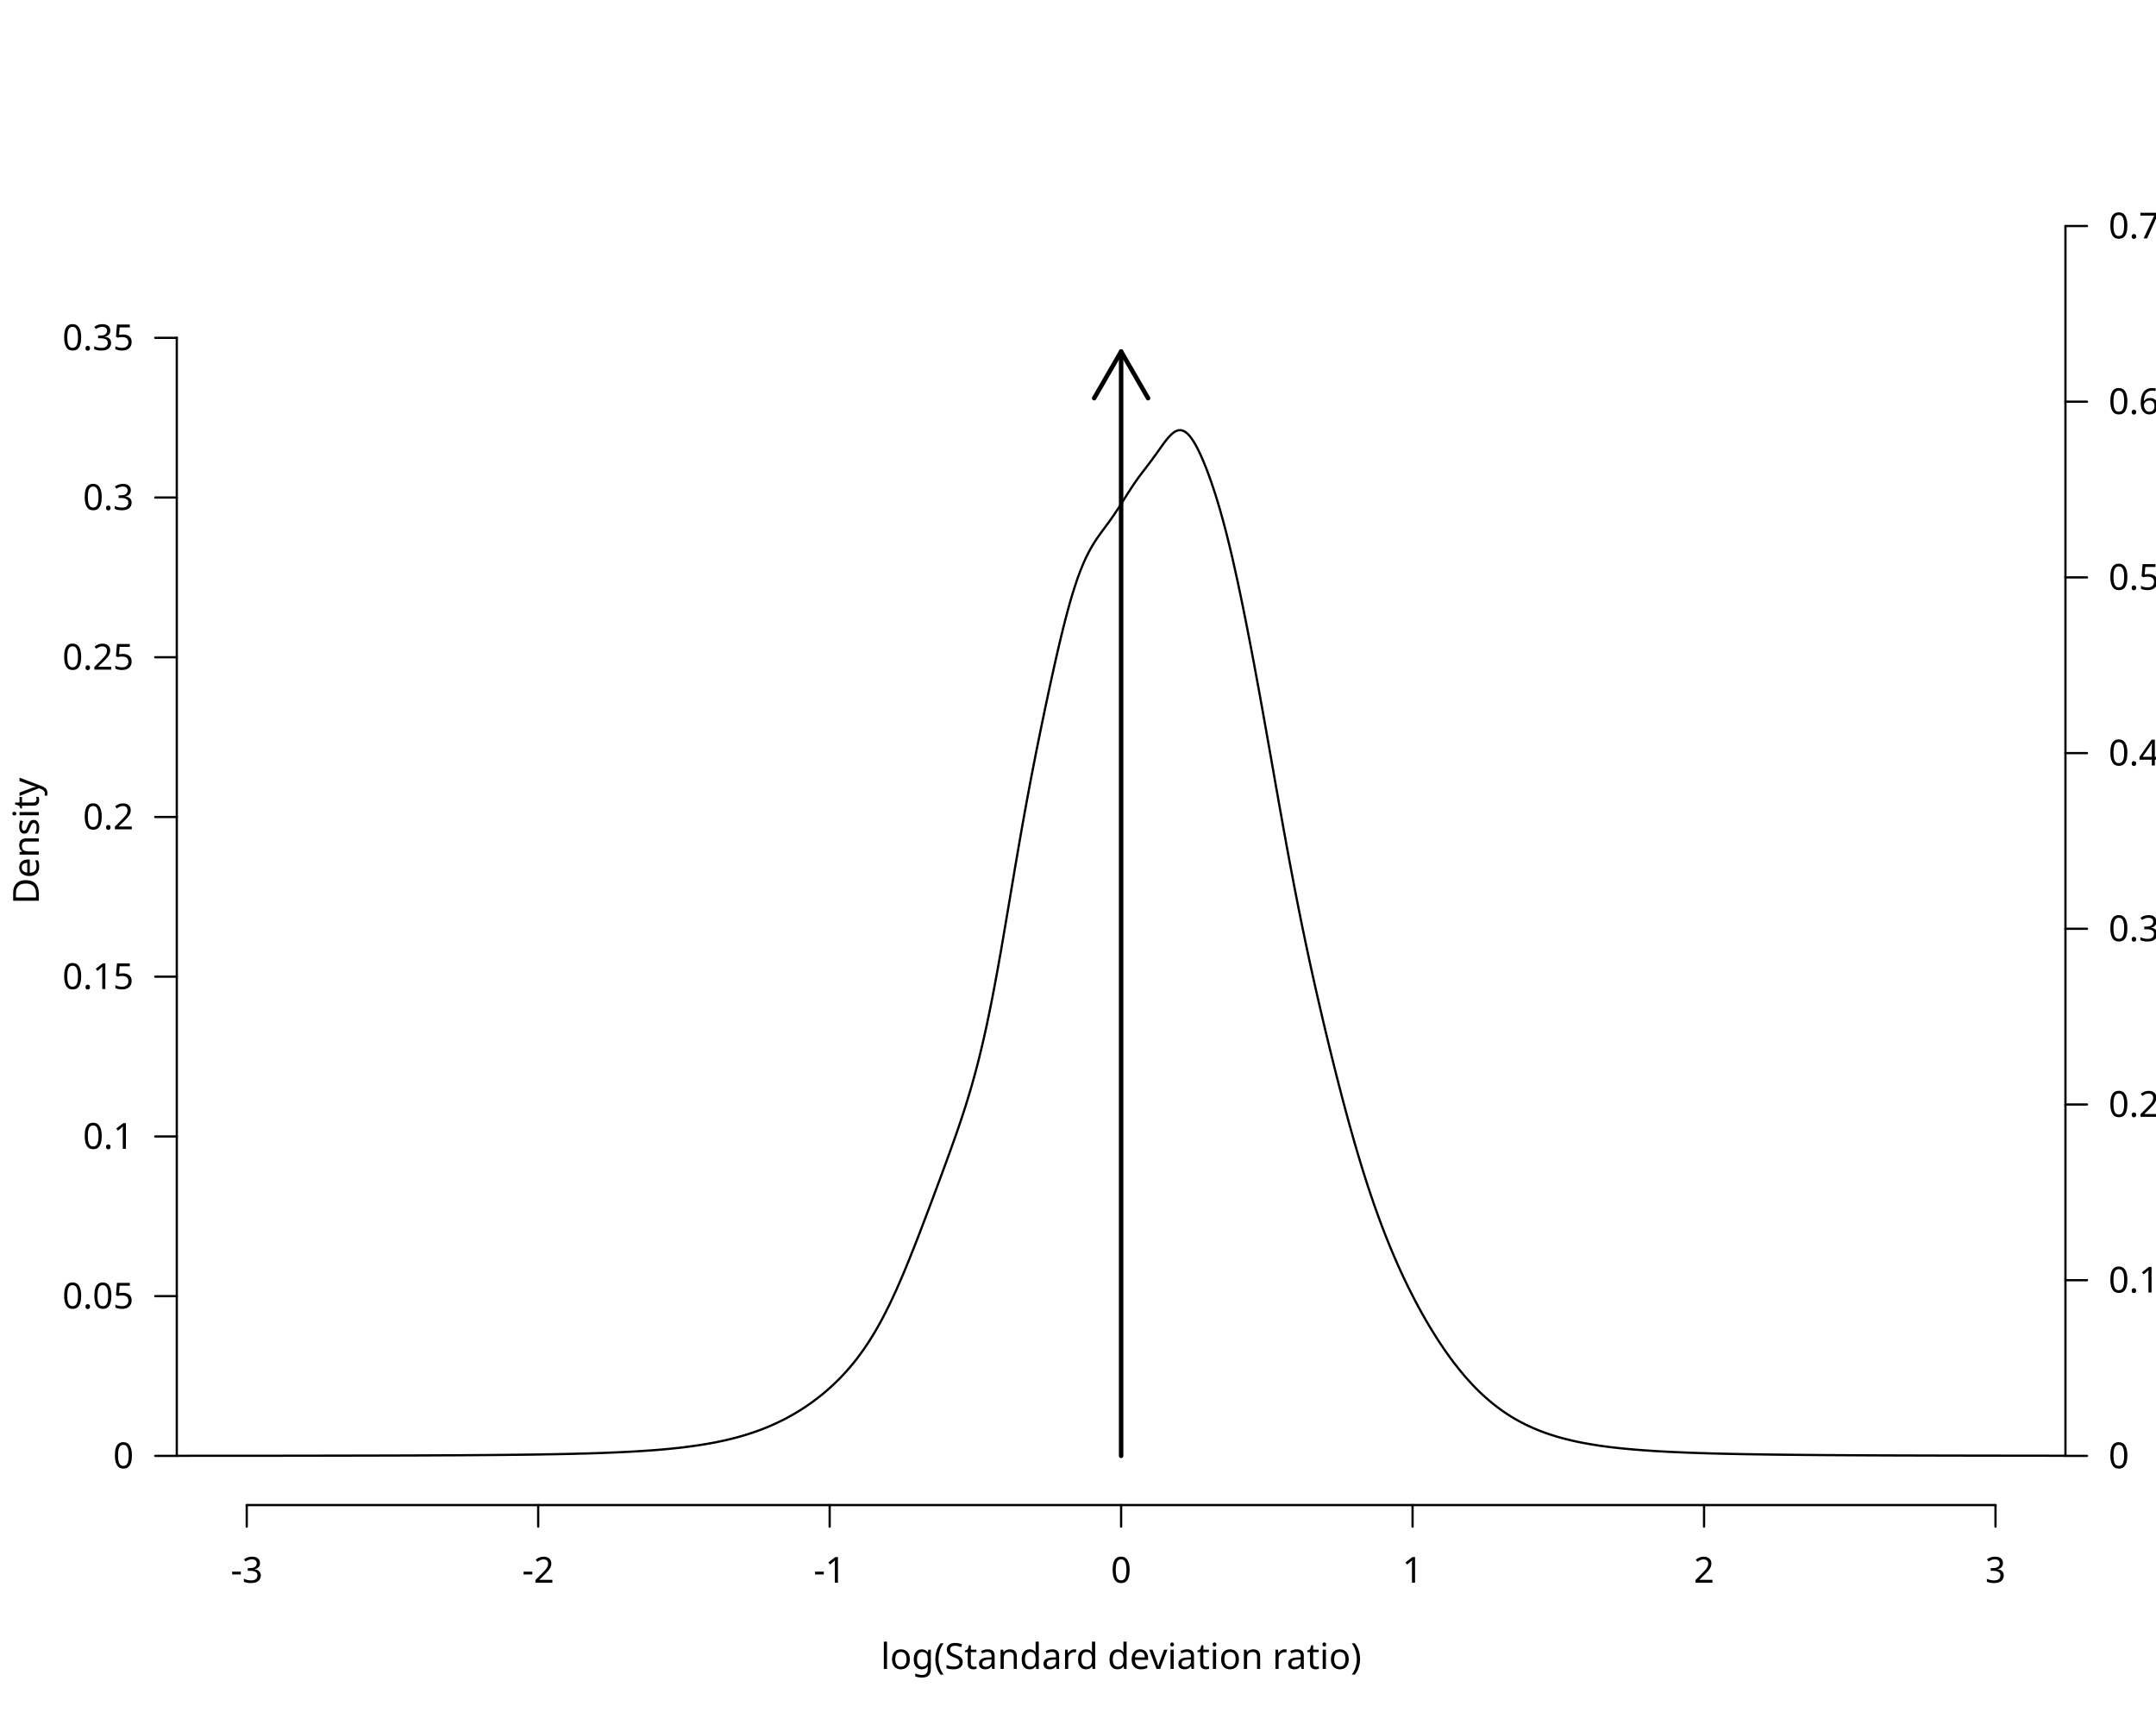
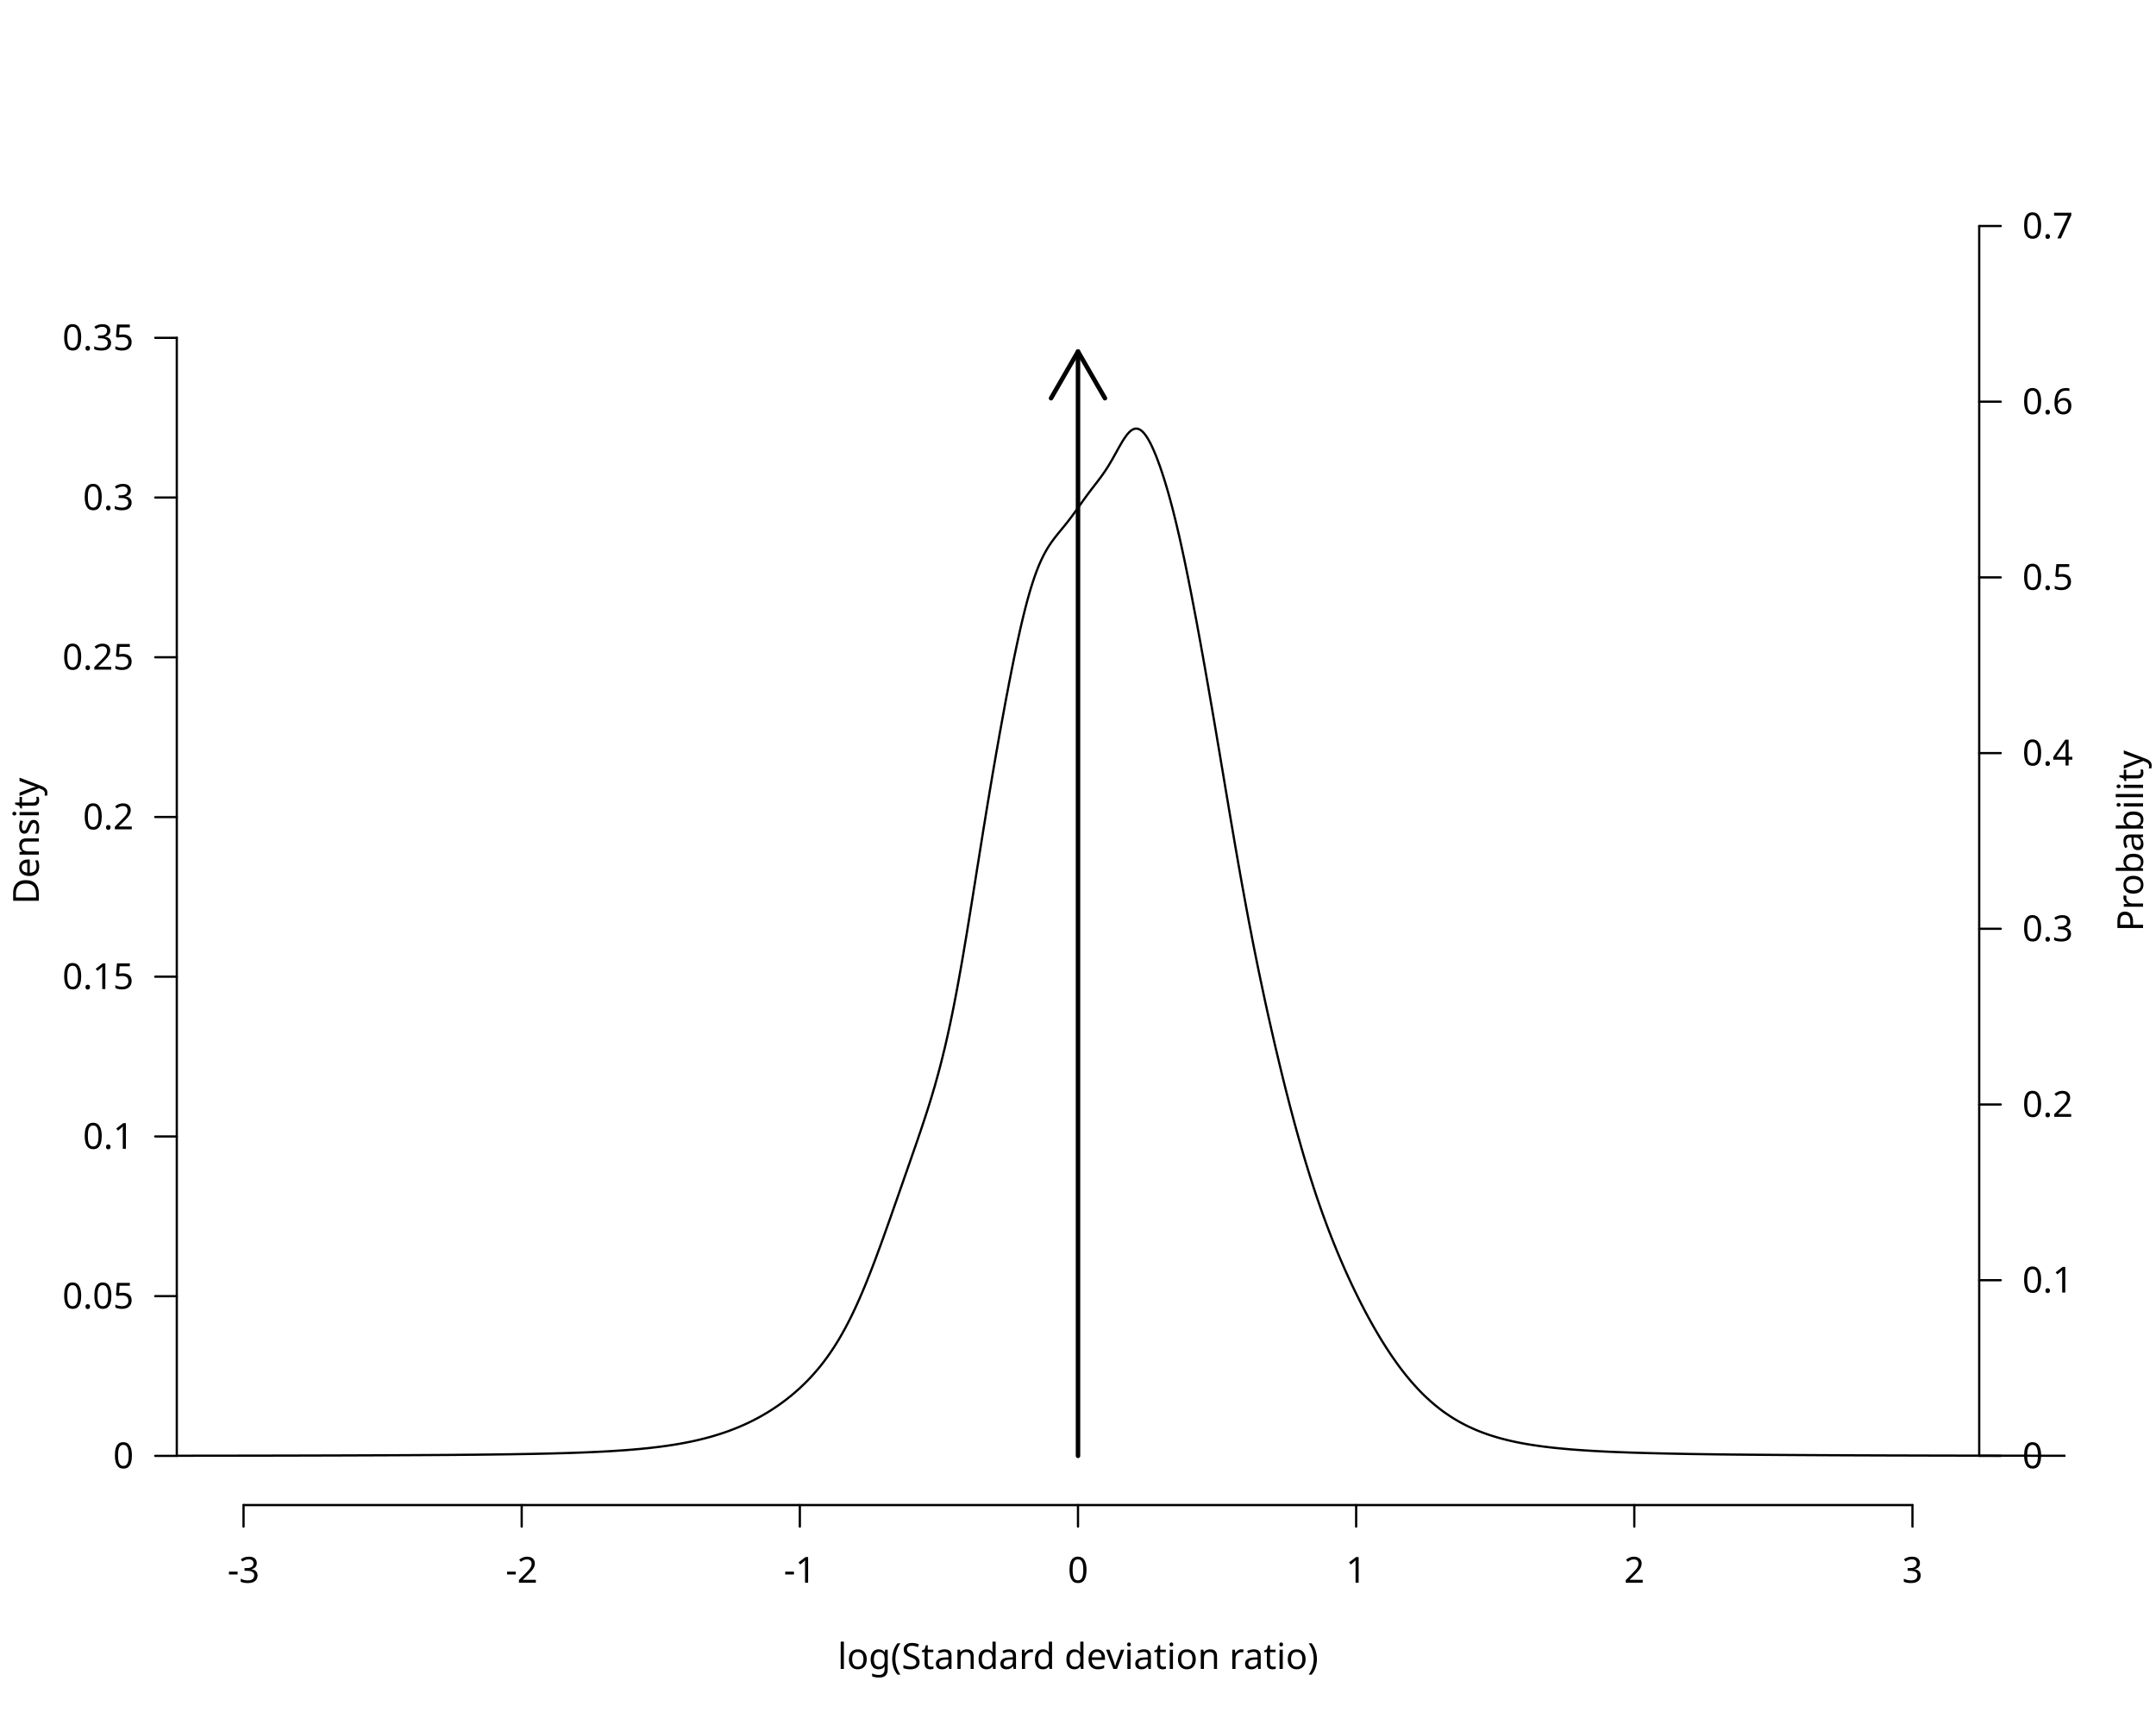
<svg xmlns="http://www.w3.org/2000/svg" class="svglite" data-engine-version="2.0" width="720.00pt" height="576.00pt" viewBox="0 0 720.00 576.00">
  <defs>
    <style type="text/css">
    .svglite line, .svglite polyline, .svglite polygon, .svglite path, .svglite rect, .svglite circle {
      fill: none;
      stroke: #000000;
      stroke-linecap: round;
      stroke-linejoin: round;
      stroke-miterlimit: 10.00;
    }
  </style>
  </defs>
  <rect width="100%" height="100%" style="stroke: none; fill: #FFFFFF;" />
  <defs>
    <clipPath id="cpMC4wMHw3MjAuMDB8MC4wMHw1NzYuMDA=">
      <rect x="0.00" y="0.00" width="720.00" height="576.00" />
    </clipPath>
  </defs>
  <g clip-path="url(#cpMC4wMHw3MjAuMDB8MC4wMHw1NzYuMDA=)">
-     <text x="374.40" y="557.28" text-anchor="middle" style="font-size: 12.00px; font-family: sans;" textLength="150.76px" lengthAdjust="spacingAndGlyphs">log(Standard deviation ratio)</text>
+     <text x="360.00" y="557.28" text-anchor="middle" style="font-size: 12.00px; font-family: sans;" textLength="150.76px" lengthAdjust="spacingAndGlyphs">log(Standard deviation ratio)</text>
    <text transform="translate(12.96,280.80) rotate(-90)" text-anchor="middle" style="font-size: 12.00px; font-family: sans;" textLength="40.02px" lengthAdjust="spacingAndGlyphs">Density</text>
-     <line x1="82.40" y1="502.56" x2="666.40" y2="502.56" style="stroke-width: 0.75;" />
-     <line x1="82.40" y1="502.56" x2="82.40" y2="509.76" style="stroke-width: 0.75;" />
-     <line x1="179.73" y1="502.56" x2="179.73" y2="509.76" style="stroke-width: 0.75;" />
-     <line x1="277.07" y1="502.56" x2="277.07" y2="509.76" style="stroke-width: 0.75;" />
-     <line x1="374.40" y1="502.56" x2="374.40" y2="509.76" style="stroke-width: 0.75;" />
-     <line x1="471.73" y1="502.56" x2="471.73" y2="509.76" style="stroke-width: 0.75;" />
-     <line x1="569.07" y1="502.56" x2="569.07" y2="509.76" style="stroke-width: 0.75;" />
-     <line x1="666.40" y1="502.56" x2="666.40" y2="509.76" style="stroke-width: 0.75;" />
-     <text x="82.40" y="528.48" text-anchor="middle" style="font-size: 12.00px; font-family: sans;" textLength="10.67px" lengthAdjust="spacingAndGlyphs">-3</text>
-     <text x="179.73" y="528.48" text-anchor="middle" style="font-size: 12.00px; font-family: sans;" textLength="10.67px" lengthAdjust="spacingAndGlyphs">-2</text>
-     <text x="277.07" y="528.48" text-anchor="middle" style="font-size: 12.00px; font-family: sans;" textLength="10.67px" lengthAdjust="spacingAndGlyphs">-1</text>
-     <text x="374.40" y="528.48" text-anchor="middle" style="font-size: 12.00px; font-family: sans;" textLength="6.67px" lengthAdjust="spacingAndGlyphs">0</text>
-     <text x="471.73" y="528.48" text-anchor="middle" style="font-size: 12.00px; font-family: sans;" textLength="6.67px" lengthAdjust="spacingAndGlyphs">1</text>
-     <text x="569.07" y="528.48" text-anchor="middle" style="font-size: 12.00px; font-family: sans;" textLength="6.67px" lengthAdjust="spacingAndGlyphs">2</text>
-     <text x="666.40" y="528.48" text-anchor="middle" style="font-size: 12.00px; font-family: sans;" textLength="6.67px" lengthAdjust="spacingAndGlyphs">3</text>
+     <line x1="81.33" y1="502.56" x2="638.67" y2="502.56" style="stroke-width: 0.75;" />
+     <line x1="81.33" y1="502.56" x2="81.33" y2="509.76" style="stroke-width: 0.75;" />
+     <line x1="174.22" y1="502.56" x2="174.22" y2="509.76" style="stroke-width: 0.75;" />
+     <line x1="267.11" y1="502.56" x2="267.11" y2="509.76" style="stroke-width: 0.75;" />
+     <line x1="360.00" y1="502.56" x2="360.00" y2="509.76" style="stroke-width: 0.75;" />
+     <line x1="452.89" y1="502.56" x2="452.89" y2="509.76" style="stroke-width: 0.75;" />
+     <line x1="545.78" y1="502.56" x2="545.78" y2="509.76" style="stroke-width: 0.75;" />
+     <line x1="638.67" y1="502.56" x2="638.67" y2="509.76" style="stroke-width: 0.75;" />
+     <text x="81.33" y="528.48" text-anchor="middle" style="font-size: 12.00px; font-family: sans;" textLength="10.67px" lengthAdjust="spacingAndGlyphs">-3</text>
+     <text x="174.22" y="528.48" text-anchor="middle" style="font-size: 12.00px; font-family: sans;" textLength="10.67px" lengthAdjust="spacingAndGlyphs">-2</text>
+     <text x="267.11" y="528.48" text-anchor="middle" style="font-size: 12.00px; font-family: sans;" textLength="10.67px" lengthAdjust="spacingAndGlyphs">-1</text>
+     <text x="360.00" y="528.48" text-anchor="middle" style="font-size: 12.00px; font-family: sans;" textLength="6.67px" lengthAdjust="spacingAndGlyphs">0</text>
+     <text x="452.89" y="528.48" text-anchor="middle" style="font-size: 12.00px; font-family: sans;" textLength="6.67px" lengthAdjust="spacingAndGlyphs">1</text>
+     <text x="545.78" y="528.48" text-anchor="middle" style="font-size: 12.00px; font-family: sans;" textLength="6.67px" lengthAdjust="spacingAndGlyphs">2</text>
+     <text x="638.67" y="528.48" text-anchor="middle" style="font-size: 12.00px; font-family: sans;" textLength="6.67px" lengthAdjust="spacingAndGlyphs">3</text>
    <line x1="59.04" y1="486.13" x2="59.04" y2="112.80" style="stroke-width: 0.75;" />
    <line x1="59.04" y1="486.13" x2="51.84" y2="486.13" style="stroke-width: 0.75;" />
    <line x1="59.04" y1="432.80" x2="51.84" y2="432.80" style="stroke-width: 0.75;" />
    <line x1="59.04" y1="379.47" x2="51.84" y2="379.47" style="stroke-width: 0.75;" />
    <line x1="59.04" y1="326.13" x2="51.84" y2="326.13" style="stroke-width: 0.75;" />
    <line x1="59.04" y1="272.80" x2="51.84" y2="272.80" style="stroke-width: 0.75;" />
    <line x1="59.04" y1="219.47" x2="51.84" y2="219.47" style="stroke-width: 0.75;" />
    <line x1="59.04" y1="166.13" x2="51.84" y2="166.13" style="stroke-width: 0.75;" />
    <line x1="59.04" y1="112.80" x2="51.84" y2="112.80" style="stroke-width: 0.75;" />
    <text x="44.64" y="490.26" text-anchor="end" style="font-size: 12.00px; font-family: sans;" textLength="6.67px" lengthAdjust="spacingAndGlyphs">0</text>
    <text x="44.64" y="436.93" text-anchor="end" style="font-size: 12.00px; font-family: sans;" textLength="23.36px" lengthAdjust="spacingAndGlyphs">0.05</text>
    <text x="44.64" y="383.60" text-anchor="end" style="font-size: 12.00px; font-family: sans;" textLength="16.68px" lengthAdjust="spacingAndGlyphs">0.1</text>
    <text x="44.64" y="330.26" text-anchor="end" style="font-size: 12.00px; font-family: sans;" textLength="23.36px" lengthAdjust="spacingAndGlyphs">0.15</text>
    <text x="44.64" y="276.93" text-anchor="end" style="font-size: 12.00px; font-family: sans;" textLength="16.68px" lengthAdjust="spacingAndGlyphs">0.2</text>
    <text x="44.64" y="223.60" text-anchor="end" style="font-size: 12.00px; font-family: sans;" textLength="23.36px" lengthAdjust="spacingAndGlyphs">0.25</text>
    <text x="44.64" y="170.26" text-anchor="end" style="font-size: 12.00px; font-family: sans;" textLength="16.68px" lengthAdjust="spacingAndGlyphs">0.3</text>
    <text x="44.64" y="116.93" text-anchor="end" style="font-size: 12.00px; font-family: sans;" textLength="23.36px" lengthAdjust="spacingAndGlyphs">0.35</text>
-     <line x1="689.76" y1="486.13" x2="689.76" y2="75.47" style="stroke-width: 0.75;" />
-     <line x1="689.76" y1="486.13" x2="696.96" y2="486.13" style="stroke-width: 0.75;" />
-     <line x1="689.76" y1="427.47" x2="696.96" y2="427.47" style="stroke-width: 0.75;" />
-     <line x1="689.76" y1="368.80" x2="696.96" y2="368.80" style="stroke-width: 0.75;" />
-     <line x1="689.76" y1="310.13" x2="696.96" y2="310.13" style="stroke-width: 0.75;" />
-     <line x1="689.76" y1="251.47" x2="696.96" y2="251.47" style="stroke-width: 0.75;" />
-     <line x1="689.76" y1="192.80" x2="696.96" y2="192.80" style="stroke-width: 0.75;" />
-     <line x1="689.76" y1="134.13" x2="696.96" y2="134.13" style="stroke-width: 0.75;" />
-     <line x1="689.76" y1="75.47" x2="696.96" y2="75.47" style="stroke-width: 0.75;" />
-     <text x="704.16" y="490.26" style="font-size: 12.00px; font-family: sans;" textLength="6.67px" lengthAdjust="spacingAndGlyphs">0</text>
-     <text x="704.16" y="431.60" style="font-size: 12.00px; font-family: sans;" textLength="16.68px" lengthAdjust="spacingAndGlyphs">0.1</text>
-     <text x="704.16" y="372.93" style="font-size: 12.00px; font-family: sans;" textLength="16.68px" lengthAdjust="spacingAndGlyphs">0.2</text>
-     <text x="704.16" y="314.26" style="font-size: 12.00px; font-family: sans;" textLength="16.68px" lengthAdjust="spacingAndGlyphs">0.3</text>
-     <text x="704.16" y="255.60" style="font-size: 12.00px; font-family: sans;" textLength="16.68px" lengthAdjust="spacingAndGlyphs">0.4</text>
-     <text x="704.16" y="196.93" style="font-size: 12.00px; font-family: sans;" textLength="16.68px" lengthAdjust="spacingAndGlyphs">0.5</text>
-     <text x="704.16" y="138.26" style="font-size: 12.00px; font-family: sans;" textLength="16.68px" lengthAdjust="spacingAndGlyphs">0.6</text>
-     <text x="704.16" y="79.60" style="font-size: 12.00px; font-family: sans;" textLength="16.68px" lengthAdjust="spacingAndGlyphs">0.7</text>
-     <text transform="translate(744.48,280.80) rotate(-90)" text-anchor="middle" style="font-size: 12.00px; font-family: sans;" textLength="56.03px" lengthAdjust="spacingAndGlyphs">Probability</text>
+     <line x1="660.96" y1="486.13" x2="660.96" y2="75.47" style="stroke-width: 0.75;" />
+     <line x1="660.96" y1="486.13" x2="668.16" y2="486.13" style="stroke-width: 0.75;" />
+     <line x1="660.96" y1="427.47" x2="668.16" y2="427.47" style="stroke-width: 0.75;" />
+     <line x1="660.96" y1="368.80" x2="668.16" y2="368.80" style="stroke-width: 0.75;" />
+     <line x1="660.96" y1="310.13" x2="668.16" y2="310.13" style="stroke-width: 0.75;" />
+     <line x1="660.96" y1="251.47" x2="668.16" y2="251.47" style="stroke-width: 0.75;" />
+     <line x1="660.96" y1="192.80" x2="668.16" y2="192.80" style="stroke-width: 0.75;" />
+     <line x1="660.96" y1="134.13" x2="668.16" y2="134.13" style="stroke-width: 0.75;" />
+     <line x1="660.96" y1="75.47" x2="668.16" y2="75.47" style="stroke-width: 0.75;" />
+     <text x="675.36" y="490.26" style="font-size: 12.00px; font-family: sans;" textLength="6.67px" lengthAdjust="spacingAndGlyphs">0</text>
+     <text x="675.36" y="431.60" style="font-size: 12.00px; font-family: sans;" textLength="16.68px" lengthAdjust="spacingAndGlyphs">0.1</text>
+     <text x="675.36" y="372.93" style="font-size: 12.00px; font-family: sans;" textLength="16.68px" lengthAdjust="spacingAndGlyphs">0.2</text>
+     <text x="675.36" y="314.26" style="font-size: 12.00px; font-family: sans;" textLength="16.68px" lengthAdjust="spacingAndGlyphs">0.3</text>
+     <text x="675.36" y="255.60" style="font-size: 12.00px; font-family: sans;" textLength="16.68px" lengthAdjust="spacingAndGlyphs">0.4</text>
+     <text x="675.36" y="196.93" style="font-size: 12.00px; font-family: sans;" textLength="16.68px" lengthAdjust="spacingAndGlyphs">0.5</text>
+     <text x="675.36" y="138.26" style="font-size: 12.00px; font-family: sans;" textLength="16.68px" lengthAdjust="spacingAndGlyphs">0.6</text>
+     <text x="675.36" y="79.60" style="font-size: 12.00px; font-family: sans;" textLength="16.68px" lengthAdjust="spacingAndGlyphs">0.7</text>
+     <text transform="translate(715.68,280.80) rotate(-90)" text-anchor="middle" style="font-size: 12.00px; font-family: sans;" textLength="56.03px" lengthAdjust="spacingAndGlyphs">Probability</text>
  </g>
  <defs>
    <clipPath id="cpNTkuMDR8Njg5Ljc2fDU5LjA0fDUwMi41Ng==">
      <rect x="59.04" y="59.04" width="630.72" height="443.52" />
    </clipPath>
  </defs>
  <g clip-path="url(#cpNTkuMDR8Njg5Ljc2fDU5LjA0fDUwMi41Ng==)">
-     <polyline points="-185.90,486.13 -185.90,486.13 38.80,486.12 72.34,486.10 92.04,486.09 106.05,486.07 116.94,486.05 125.84,486.03 133.38,486.01 139.92,485.99 145.70,485.96 150.87,485.94 155.55,485.91 159.83,485.88 163.77,485.85 167.43,485.82 170.83,485.78 174.02,485.75 177.02,485.71 179.85,485.67 182.53,485.62 185.07,485.58 187.49,485.53 189.81,485.48 192.02,485.43 194.14,485.37 196.18,485.32 198.13,485.26 200.02,485.20 201.84,485.13 203.60,485.06 205.30,484.99 206.94,484.92 208.54,484.84 210.08,484.76 211.59,484.68 213.05,484.59 214.47,484.50 215.85,484.41 217.20,484.32 218.51,484.22 219.80,484.12 221.05,484.01 222.27,483.90 223.47,483.79 224.64,483.67 225.78,483.55 226.90,483.43 228.00,483.30 229.08,483.17 230.13,483.03 231.16,482.89 232.18,482.75 233.18,482.60 234.15,482.45 235.11,482.30 236.06,482.14 236.99,481.97 237.90,481.81 238.80,481.64 239.68,481.46 240.55,481.28 241.41,481.10 242.25,480.91 243.08,480.72 243.90,480.52 244.71,480.32 245.50,480.11 246.28,479.91 247.06,479.69 247.82,479.47 248.57,479.25 249.32,479.03 250.05,478.80 250.77,478.56 251.49,478.32 252.19,478.08 252.89,477.83 253.58,477.58 254.26,477.33 254.93,477.07 255.60,476.80 256.26,476.54 256.91,476.26 257.55,475.99 258.18,475.71 258.81,475.42 259.44,475.14 260.05,474.84 260.66,474.55 261.26,474.25 261.86,473.95 262.45,473.64 263.04,473.33 263.62,473.01 264.19,472.69 264.76,472.37 265.32,472.04 265.88,471.71 266.44,471.38 266.98,471.04 267.53,470.70 268.07,470.35 268.60,470.01 269.13,469.65 269.65,469.30 270.17,468.94 270.69,468.58 271.20,468.21 271.71,467.84 272.21,467.46 272.71,467.09 273.20,466.70 273.70,466.32 274.18,465.93 274.67,465.54 275.15,465.14 275.62,464.74 276.10,464.33 276.57,463.92 277.03,463.51 277.49,463.09 277.95,462.67 278.41,462.25 278.86,461.82 279.31,461.38 279.76,460.94 280.20,460.50 280.64,460.05 281.08,459.60 281.51,459.14 281.95,458.67 282.37,458.21 282.80,457.73 283.22,457.25 283.65,456.77 284.06,456.28 284.48,455.78 284.89,455.28 285.30,454.77 285.71,454.26 286.12,453.74 286.52,453.21 286.92,452.68 287.32,452.14 287.71,451.60 288.11,451.05 288.50,450.49 288.89,449.92 289.27,449.35 289.66,448.77 290.04,448.19 290.42,447.60 290.80,447.00 291.18,446.39 291.55,445.78 291.93,445.16 292.30,444.53 292.67,443.90 293.03,443.26 293.40,442.61 293.76,441.96 294.12,441.30 294.48,440.63 294.84,439.96 295.19,439.28 295.55,438.59 295.90,437.90 296.25,437.20 296.60,436.50 296.95,435.79 297.29,435.08 297.64,434.35 297.98,433.63 298.32,432.90 298.66,432.16 299.00,431.42 299.34,430.68 299.67,429.93 300.00,429.17 300.34,428.41 300.67,427.65 300.99,426.89 301.32,426.12 301.65,425.35 301.97,424.58 302.30,423.80 302.62,423.02 302.94,422.24 303.26,421.46 303.58,420.68 303.89,419.89 304.21,419.10 304.52,418.32 304.84,417.53 305.15,416.74 305.46,415.95 305.77,415.16 306.08,414.37 306.39,413.58 306.69,412.79 307.00,412.00 307.30,411.21 307.60,410.42 307.90,409.64 308.20,408.85 308.50,408.07 308.80,407.28 309.10,406.50 309.39,405.72 309.69,404.94 309.98,404.16 310.28,403.38 310.57,402.61 310.86,401.83 311.15,401.06 311.44,400.29 311.73,399.52 312.01,398.75 312.30,397.99 312.58,397.22 312.87,396.46 313.15,395.70 313.43,394.94 313.72,394.18 314.00,393.43 314.28,392.67 314.55,391.92 314.83,391.17 315.11,390.41 315.38,389.66 315.66,388.91 315.93,388.16 316.21,387.41 316.48,386.67 316.75,385.92 317.02,385.17 317.29,384.42 317.56,383.67 317.83,382.92 318.10,382.17 318.37,381.42 318.63,380.66 318.90,379.91 319.17,379.15 319.43,378.39 319.69,377.63 319.96,376.87 320.22,376.10 320.48,375.33 320.74,374.56 321.00,373.78 321.26,373.00 321.52,372.21 321.78,371.42 322.03,370.62 322.29,369.82 322.55,369.01 322.80,368.19 323.06,367.37 323.31,366.54 323.56,365.70 323.82,364.86 324.07,364.00 324.32,363.14 324.57,362.27 324.82,361.39 325.07,360.50 325.32,359.60 325.57,358.69 325.82,357.77 326.06,356.84 326.31,355.89 326.56,354.94 326.80,353.97 327.05,352.99 327.29,352.00 327.53,351.00 327.78,349.98 328.02,348.96 328.26,347.92 328.50,346.87 328.75,345.80 328.99,344.72 329.23,343.63 329.47,342.52 329.71,341.41 329.94,340.28 330.18,339.14 330.42,337.98 330.66,336.82 330.89,335.64 331.13,334.45 331.37,333.25 331.60,332.04 331.84,330.81 332.07,329.58 332.30,328.34 332.54,327.08 332.77,325.82 333.00,324.55 333.24,323.27 333.47,321.98 333.70,320.69 333.93,319.39 334.16,318.08 334.39,316.77 334.62,315.45 334.85,314.13 335.08,312.80 335.30,311.47 335.53,310.13 335.76,308.80 335.99,307.46 336.21,306.12 336.44,304.79 336.67,303.45 336.89,302.11 337.12,300.77 337.34,299.44 337.56,298.10 337.79,296.77 338.01,295.45 338.24,294.12 338.46,292.80 338.68,291.49 338.90,290.18 339.12,288.88 339.35,287.58 339.57,286.29 339.79,285.00 340.01,283.72 340.23,282.45 340.45,281.18 340.67,279.92 340.89,278.67 341.11,277.43 341.32,276.20 341.54,274.97 341.76,273.75 341.98,272.54 342.19,271.34 342.41,270.14 342.63,268.96 342.84,267.78 343.06,266.61 343.28,265.45 343.49,264.30 343.71,263.15 343.92,262.01 344.13,260.88 344.35,259.76 344.56,258.65 344.78,257.54 344.99,256.44 345.20,255.35 345.42,254.26 345.63,253.18 345.84,252.10 346.05,251.04 346.26,249.98 346.48,248.92 346.69,247.87 346.90,246.83 347.11,245.79 347.32,244.76 347.53,243.73 347.74,242.71 347.95,241.69 348.16,240.68 348.37,239.67 348.58,238.67 348.79,237.67 348.99,236.68 349.20,235.69 349.41,234.71 349.62,233.73 349.83,232.76 350.03,231.79 350.24,230.82 350.45,229.86 350.65,228.90 350.86,227.95 351.07,227.01 351.27,226.06 351.48,225.13 351.69,224.20 351.89,223.27 352.10,222.35 352.30,221.44 352.51,220.53 352.71,219.63 352.92,218.73 353.12,217.84 353.32,216.96 353.53,216.08 353.73,215.21 353.94,214.35 354.14,213.50 354.34,212.65 354.55,211.81 354.75,210.98 354.95,210.16 355.15,209.34 355.36,208.54 355.56,207.74 355.76,206.95 355.96,206.17 356.17,205.41 356.37,204.65 356.57,203.90 356.77,203.16 356.97,202.43 357.17,201.71 357.37,201.00 357.57,200.31 357.77,199.62 357.98,198.95 358.18,198.28 358.38,197.63 358.58,196.99 358.78,196.35 358.98,195.73 359.18,195.13 359.38,194.53 359.57,193.94 359.77,193.37 359.97,192.80 360.17,192.25 360.37,191.71 360.57,191.18 360.77,190.66 360.97,190.15 361.17,189.65 361.36,189.17 361.56,188.69 361.76,188.22 361.96,187.77 362.16,187.32 362.36,186.89 362.55,186.46 362.75,186.04 362.95,185.64 363.15,185.24 363.34,184.85 363.54,184.46 363.74,184.09 363.93,183.73 364.13,183.37 364.33,183.02 364.53,182.68 364.72,182.34 364.92,182.01 365.12,181.69 365.31,181.37 365.51,181.06 365.71,180.75 365.90,180.45 366.10,180.16 366.29,179.86 366.49,179.58 366.69,179.29 366.88,179.01 367.08,178.73 367.27,178.46 367.47,178.19 367.67,177.92 367.86,177.65 368.06,177.38 368.25,177.11 368.45,176.85 368.65,176.59 368.84,176.32 369.04,176.06 369.23,175.79 369.43,175.53 369.62,175.27 369.82,175.00 370.01,174.74 370.21,174.47 370.40,174.20 370.60,173.93 370.79,173.66 370.99,173.38 371.18,173.11 371.38,172.83 371.57,172.55 371.77,172.27 371.96,171.99 372.16,171.70 372.35,171.41 372.55,171.12 372.74,170.83 372.94,170.54 373.13,170.24 373.33,169.95 373.52,169.65 373.72,169.34 373.91,169.04 374.11,168.74 374.30,168.43 374.50,168.13 374.69,167.82 374.89,167.51 375.08,167.20 375.28,166.89 375.47,166.59 375.67,166.28 375.86,165.97 376.06,165.66 376.25,165.35 376.45,165.04 376.64,164.74 376.84,164.43 377.03,164.13 377.23,163.83 377.42,163.53 377.62,163.23 377.81,162.93 378.01,162.64 378.20,162.34 378.40,162.05 378.59,161.76 378.79,161.48 378.98,161.19 379.18,160.91 379.37,160.63 379.57,160.36 379.76,160.08 379.96,159.81 380.15,159.54 380.35,159.27 380.55,159.00 380.74,158.74 380.94,158.48 381.13,158.21 381.33,157.95 381.53,157.69 381.72,157.44 381.92,157.18 382.11,156.92 382.31,156.67 382.51,156.41 382.70,156.15 382.90,155.90 383.09,155.64 383.29,155.38 383.49,155.13 383.68,154.87 383.88,154.61 384.08,154.35 384.27,154.09 384.47,153.82 384.67,153.56 384.87,153.29 385.06,153.02 385.26,152.75 385.46,152.48 385.65,152.21 385.85,151.94 386.05,151.66 386.25,151.39 386.44,151.11 386.64,150.83 386.84,150.55 387.04,150.27 387.24,149.99 387.44,149.71 387.63,149.43 387.83,149.16 388.03,148.88 388.23,148.61 388.43,148.33 388.63,148.06 388.83,147.80 389.03,147.53 389.23,147.27 389.42,147.02 389.62,146.77 389.82,146.52 390.02,146.29 390.22,146.06 390.42,145.83 390.62,145.62 390.82,145.41 391.03,145.21 391.23,145.02 391.43,144.84 391.63,144.67 391.83,144.52 392.03,144.37 392.23,144.24 392.43,144.12 392.63,144.01 392.84,143.91 393.04,143.83 393.24,143.76 393.44,143.71 393.65,143.67 393.85,143.65 394.05,143.64 394.25,143.65 394.46,143.67 394.66,143.71 394.86,143.76 395.07,143.83 395.27,143.92 395.48,144.02 395.68,144.14 395.88,144.27 396.09,144.42 396.29,144.58 396.50,144.76 396.70,144.95 396.91,145.17 397.11,145.39 397.32,145.63 397.53,145.88 397.73,146.15 397.94,146.43 398.15,146.73 398.35,147.04 398.56,147.36 398.77,147.70 398.97,148.05 399.18,148.41 399.39,148.78 399.60,149.16 399.81,149.56 400.01,149.97 400.22,150.39 400.43,150.81 400.64,151.25 400.85,151.70 401.06,152.16 401.27,152.63 401.48,153.12 401.69,153.60 401.90,154.10 402.11,154.61 402.32,155.13 402.54,155.66 402.75,156.19 402.96,156.74 403.17,157.29 403.38,157.86 403.60,158.43 403.81,159.01 404.02,159.61 404.24,160.21 404.45,160.82 404.67,161.44 404.88,162.07 405.09,162.71 405.31,163.35 405.52,164.01 405.74,164.68 405.96,165.36 406.17,166.05 406.39,166.75 406.61,167.46 406.82,168.18 407.04,168.91 407.26,169.65 407.48,170.41 407.69,171.17 407.91,171.95 408.13,172.73 408.35,173.53 408.57,174.34 408.79,175.16 409.01,176.00 409.23,176.84 409.45,177.70 409.68,178.56 409.90,179.44 410.12,180.34 410.34,181.24 410.56,182.15 410.79,183.08 411.01,184.02 411.24,184.97 411.46,185.93 411.68,186.90 411.91,187.88 412.13,188.88 412.36,189.88 412.59,190.90 412.81,191.93 413.04,192.96 413.27,194.01 413.50,195.07 413.72,196.14 413.95,197.22 414.18,198.31 414.41,199.41 414.64,200.52 414.87,201.64 415.10,202.77 415.33,203.91 415.56,205.05 415.80,206.21 416.03,207.38 416.26,208.55 416.50,209.74 416.73,210.93 416.96,212.13 417.20,213.34 417.43,214.56 417.67,215.79 417.91,217.03 418.14,218.27 418.38,219.53 418.62,220.79 418.86,222.05 419.09,223.33 419.33,224.62 419.57,225.91 419.81,227.21 420.05,228.52 420.30,229.84 420.54,231.16 420.78,232.49 421.02,233.83 421.27,235.18 421.51,236.53 421.75,237.89 422.00,239.25 422.24,240.63 422.49,242.01 422.74,243.39 422.98,244.78 423.23,246.18 423.48,247.59 423.73,248.99 423.98,250.41 424.23,251.82 424.48,253.25 424.73,254.68 424.98,256.11 425.24,257.54 425.49,258.98 425.74,260.42 426.00,261.86 426.25,263.31 426.51,264.76 426.77,266.21 427.02,267.66 427.28,269.11 427.54,270.57 427.80,272.02 428.06,273.47 428.32,274.93 428.58,276.38 428.84,277.83 429.11,279.28 429.37,280.73 429.63,282.17 429.90,283.61 430.17,285.06 430.43,286.49 430.70,287.93 430.97,289.36 431.24,290.79 431.51,292.21 431.78,293.63 432.05,295.05 432.32,296.46 432.59,297.86 432.87,299.27 433.14,300.66 433.42,302.06 433.69,303.45 433.97,304.83 434.25,306.21 434.52,307.58 434.80,308.95 435.08,310.32 435.37,311.68 435.65,313.03 435.93,314.38 436.22,315.73 436.50,317.07 436.79,318.41 437.07,319.74 437.36,321.07 437.65,322.40 437.94,323.72 438.23,325.04 438.52,326.36 438.82,327.67 439.11,328.98 439.41,330.29 439.70,331.59 440.00,332.89 440.30,334.19 440.60,335.49 440.90,336.79 441.20,338.08 441.50,339.37 441.80,340.66 442.11,341.95 442.41,343.24 442.72,344.52 443.03,345.81 443.34,347.09 443.65,348.37 443.96,349.65 444.28,350.93 444.59,352.21 444.91,353.49 445.22,354.76 445.54,356.03 445.86,357.31 446.18,358.58 446.50,359.84 446.83,361.11 447.15,362.38 447.48,363.64 447.81,364.90 448.13,366.16 448.46,367.41 448.80,368.66 449.13,369.91 449.46,371.16 449.80,372.40 450.14,373.64 450.48,374.88 450.82,376.11 451.16,377.34 451.51,378.56 451.85,379.78 452.20,381.00 452.55,382.21 452.90,383.41 453.25,384.61 453.61,385.80 453.96,386.99 454.32,388.17 454.68,389.35 455.04,390.52 455.40,391.68 455.77,392.84 456.13,393.99 456.50,395.14 456.87,396.27 457.25,397.40 457.62,398.53 458.00,399.65 458.38,400.75 458.76,401.86 459.14,402.95 459.53,404.04 459.91,405.12 460.30,406.20 460.69,407.26 461.09,408.32 461.48,409.38 461.88,410.42 462.28,411.46 462.68,412.49 463.09,413.52 463.50,414.54 463.91,415.55 464.32,416.55 464.74,417.55 465.15,418.55 465.58,419.53 466.00,420.51 466.43,421.48 466.85,422.45 467.29,423.41 467.72,424.37 468.16,425.32 468.60,426.27 469.04,427.20 469.49,428.14 469.94,429.07 470.39,429.99 470.85,430.91 471.31,431.82 471.77,432.73 472.23,433.63 472.70,434.53 473.18,435.42 473.65,436.31 474.13,437.19 474.62,438.07 475.10,438.95 475.60,439.82 476.09,440.68 476.59,441.54 477.09,442.39 477.60,443.24 478.11,444.09 478.63,444.93 479.15,445.76 479.67,446.59 480.20,447.41 480.73,448.23 481.27,449.04 481.82,449.85 482.36,450.65 482.92,451.45 483.48,452.24 484.04,453.02 484.61,453.79 485.18,454.56 485.76,455.33 486.35,456.08 486.94,456.83 487.54,457.57 488.14,458.31 488.75,459.03 489.36,459.75 489.99,460.46 490.62,461.16 491.25,461.85 491.89,462.54 492.54,463.21 493.20,463.88 493.87,464.53 494.54,465.18 495.22,465.82 495.91,466.45 496.61,467.06 497.31,467.67 498.03,468.27 498.75,468.86 499.48,469.43 500.23,470.00 500.98,470.55 501.74,471.10 502.52,471.63 503.30,472.16 504.09,472.67 504.90,473.17 505.72,473.66 506.55,474.13 507.39,474.60 508.25,475.05 509.12,475.50 510.00,475.93 510.90,476.35 511.81,476.76 512.74,477.16 513.69,477.55 514.65,477.92 515.62,478.29 516.62,478.65 517.64,478.99 518.67,479.32 519.72,479.65 520.80,479.96 521.90,480.26 523.02,480.55 524.16,480.83 525.33,481.11 526.53,481.37 527.75,481.62 529.00,481.86 530.29,482.10 531.60,482.32 532.95,482.54 534.33,482.75 535.75,482.95 537.21,483.14 538.72,483.32 540.26,483.49 541.86,483.66 543.50,483.82 545.20,483.97 546.96,484.12 548.78,484.26 550.67,484.39 552.62,484.52 554.66,484.64 556.78,484.75 558.99,484.86 561.31,484.96 563.73,485.06 566.27,485.15 568.95,485.24 571.78,485.32 574.78,485.40 577.97,485.47 581.37,485.54 585.03,485.60 588.97,485.66 593.25,485.72 597.93,485.77 603.10,485.82 608.88,485.87 615.42,485.91 622.96,485.95 631.86,485.99 642.75,486.02 656.76,486.05 676.46,486.08 710.00,486.11 934.70,486.13 934.70,486.13 " style="stroke-width: 0.75;" />
-     <line x1="374.40" y1="486.13" x2="374.40" y2="117.38" style="stroke-width: 1.50;" />
-     <polyline points="383.40,132.96 374.40,117.38 365.40,132.96 " style="stroke-width: 1.50;" />
+     <polyline points="-2880.00,486.11 39.27,486.11 71.51,486.08 90.38,486.05 103.79,486.02 114.20,485.99 122.72,485.96 129.92,485.93 136.17,485.90 141.69,485.87 146.63,485.84 151.10,485.81 155.19,485.77 158.96,485.74 162.44,485.70 165.70,485.66 168.74,485.62 171.60,485.58 174.31,485.53 176.86,485.49 179.29,485.44 181.61,485.39 183.82,485.34 185.93,485.28 187.95,485.23 189.90,485.17 191.76,485.11 193.57,485.04 195.30,484.98 196.98,484.91 198.60,484.83 200.17,484.76 201.70,484.68 203.17,484.60 204.61,484.51 206.00,484.42 207.36,484.33 208.68,484.24 209.97,484.14 211.22,484.04 212.45,483.93 213.64,483.83 214.81,483.71 215.95,483.60 217.07,483.48 218.16,483.35 219.23,483.23 220.28,483.10 221.30,482.96 222.31,482.82 223.30,482.68 224.26,482.53 225.22,482.38 226.15,482.23 227.07,482.07 227.97,481.91 228.85,481.74 229.73,481.57 230.58,481.40 231.43,481.22 232.26,481.04 233.07,480.85 233.88,480.66 234.67,480.46 235.45,480.27 236.22,480.06 236.98,479.86 237.73,479.65 238.47,479.43 239.19,479.21 239.91,478.99 240.62,478.76 241.32,478.53 242.01,478.30 242.69,478.06 243.37,477.82 244.03,477.57 244.69,477.32 245.34,477.07 245.98,476.81 246.62,476.55 247.24,476.28 247.87,476.01 248.48,475.74 249.09,475.47 249.69,475.19 250.28,474.90 250.87,474.62 251.45,474.32 252.03,474.03 252.60,473.73 253.16,473.43 253.72,473.13 254.27,472.82 254.82,472.50 255.36,472.19 255.90,471.87 256.43,471.55 256.96,471.22 257.48,470.89 258.00,470.56 258.52,470.22 259.03,469.88 259.53,469.54 260.03,469.19 260.53,468.84 261.02,468.48 261.51,468.12 261.99,467.76 262.47,467.40 262.95,467.03 263.42,466.65 263.89,466.28 264.36,465.90 264.82,465.51 265.28,465.12 265.73,464.73 266.18,464.33 266.63,463.93 267.07,463.53 267.52,463.12 267.95,462.70 268.39,462.28 268.82,461.86 269.25,461.43 269.68,461.00 270.10,460.56 270.52,460.12 270.94,459.67 271.35,459.22 271.76,458.76 272.17,458.29 272.58,457.82 272.98,457.35 273.39,456.87 273.79,456.38 274.18,455.89 274.58,455.39 274.97,454.88 275.36,454.37 275.74,453.85 276.13,453.33 276.51,452.80 276.89,452.26 277.27,451.71 277.64,451.16 278.02,450.60 278.39,450.04 278.76,449.46 279.13,448.88 279.49,448.29 279.86,447.70 280.22,447.10 280.58,446.49 280.93,445.87 281.29,445.25 281.64,444.61 281.99,443.98 282.35,443.33 282.69,442.68 283.04,442.01 283.38,441.35 283.73,440.67 284.07,439.99 284.41,439.30 284.75,438.60 285.08,437.90 285.42,437.19 285.75,436.48 286.08,435.75 286.41,435.02 286.74,434.29 287.07,433.55 287.39,432.80 287.72,432.05 288.04,431.29 288.36,430.53 288.68,429.77 289.00,428.99 289.32,428.22 289.63,427.44 289.94,426.65 290.26,425.87 290.57,425.07 290.88,424.28 291.19,423.48 291.50,422.68 291.80,421.88 292.11,421.07 292.41,420.27 292.71,419.46 293.01,418.65 293.31,417.83 293.61,417.02 293.91,416.21 294.21,415.39 294.50,414.58 294.80,413.76 295.09,412.95 295.38,412.13 295.67,411.32 295.96,410.51 296.25,409.70 296.54,408.88 296.83,408.07 297.11,407.27 297.40,406.46 297.68,405.65 297.96,404.85 298.24,404.05 298.52,403.25 298.80,402.45 299.08,401.66 299.36,400.87 299.64,400.07 299.91,399.29 300.19,398.50 300.46,397.72 300.73,396.94 301.01,396.16 301.28,395.39 301.55,394.61 301.82,393.84 302.08,393.07 302.35,392.31 302.62,391.55 302.89,390.79 303.15,390.03 303.41,389.27 303.68,388.52 303.94,387.76 304.20,387.01 304.46,386.26 304.72,385.51 304.98,384.77 305.24,384.02 305.50,383.28 305.76,382.53 306.01,381.79 306.27,381.05 306.53,380.30 306.78,379.56 307.03,378.81 307.29,378.07 307.54,377.32 307.79,376.57 308.04,375.82 308.29,375.07 308.54,374.32 308.79,373.56 309.04,372.80 309.28,372.04 309.53,371.27 309.78,370.50 310.02,369.73 310.27,368.95 310.51,368.16 310.76,367.37 311.00,366.58 311.24,365.78 311.48,364.97 311.72,364.15 311.97,363.33 312.21,362.50 312.44,361.66 312.68,360.81 312.92,359.96 313.16,359.09 313.40,358.22 313.63,357.33 313.87,356.44 314.10,355.53 314.34,354.62 314.57,353.69 314.81,352.76 315.04,351.81 315.27,350.85 315.51,349.87 315.74,348.89 315.97,347.89 316.20,346.89 316.43,345.87 316.66,344.83 316.89,343.79 317.12,342.73 317.35,341.66 317.57,340.58 317.80,339.48 318.03,338.37 318.25,337.25 318.48,336.12 318.71,334.98 318.93,333.82 319.15,332.65 319.38,331.47 319.60,330.28 319.83,329.08 320.05,327.87 320.27,326.64 320.49,325.41 320.71,324.17 320.94,322.92 321.16,321.66 321.38,320.39 321.60,319.11 321.82,317.83 322.03,316.54 322.25,315.24 322.47,313.94 322.69,312.63 322.91,311.32 323.12,310.00 323.34,308.67 323.56,307.35 323.77,306.02 323.99,304.68 324.20,303.35 324.42,302.01 324.63,300.68 324.85,299.34 325.06,298.00 325.27,296.66 325.49,295.33 325.70,293.99 325.91,292.66 326.12,291.32 326.33,289.99 326.55,288.67 326.76,287.34 326.97,286.02 327.18,284.70 327.39,283.39 327.60,282.08 327.81,280.78 328.02,279.48 328.22,278.19 328.43,276.90 328.64,275.61 328.85,274.34 329.06,273.06 329.26,271.80 329.47,270.54 329.68,269.28 329.88,268.04 330.09,266.79 330.30,265.56 330.50,264.33 330.71,263.11 330.91,261.89 331.12,260.68 331.32,259.48 331.52,258.28 331.73,257.09 331.93,255.91 332.14,254.73 332.34,253.56 332.54,252.39 332.74,251.23 332.95,250.08 333.15,248.93 333.35,247.79 333.55,246.66 333.75,245.53 333.95,244.41 334.16,243.29 334.36,242.18 334.56,241.08 334.76,239.98 334.96,238.89 335.16,237.80 335.36,236.72 335.55,235.65 335.75,234.58 335.95,233.52 336.15,232.47 336.35,231.42 336.55,230.38 336.75,229.35 336.94,228.32 337.14,227.30 337.34,226.29 337.54,225.28 337.73,224.28 337.93,223.29 338.13,222.31 338.32,221.34 338.52,220.37 338.71,219.41 338.91,218.46 339.11,217.52 339.30,216.59 339.50,215.67 339.69,214.76 339.89,213.85 340.08,212.96 340.28,212.08 340.47,211.21 340.66,210.34 340.86,209.49 341.05,208.65 341.25,207.82 341.44,207.01 341.63,206.20 341.83,205.40 342.02,204.62 342.21,203.85 342.40,203.09 342.60,202.35 342.79,201.61 342.98,200.89 343.17,200.18 343.37,199.49 343.56,198.80 343.75,198.13 343.94,197.48 344.13,196.83 344.32,196.20 344.52,195.58 344.71,194.98 344.90,194.38 345.09,193.81 345.28,193.24 345.47,192.68 345.66,192.14 345.85,191.61 346.04,191.10 346.23,190.59 346.42,190.10 346.61,189.62 346.80,189.15 346.99,188.70 347.18,188.25 347.37,187.82 347.56,187.39 347.75,186.98 347.94,186.58 348.13,186.19 348.32,185.80 348.50,185.43 348.69,185.07 348.88,184.72 349.07,184.37 349.26,184.03 349.45,183.70 349.64,183.38 349.82,183.07 350.01,182.77 350.20,182.47 350.39,182.17 350.58,181.89 350.76,181.61 350.95,181.33 351.14,181.06 351.33,180.80 351.52,180.54 351.70,180.28 351.89,180.03 352.08,179.78 352.26,179.54 352.45,179.30 352.64,179.06 352.83,178.82 353.01,178.59 353.20,178.35 353.39,178.12 353.57,177.89 353.76,177.66 353.95,177.44 354.13,177.21 354.32,176.98 354.51,176.76 354.69,176.53 354.88,176.30 355.07,176.07 355.25,175.85 355.44,175.62 355.63,175.39 355.81,175.15 356.00,174.92 356.19,174.69 356.37,174.45 356.56,174.22 356.74,173.98 356.93,173.74 357.12,173.50 357.30,173.25 357.49,173.01 357.67,172.76 357.86,172.52 358.05,172.27 358.23,172.02 358.42,171.76 358.61,171.51 358.79,171.25 358.98,171.00 359.16,170.74 359.35,170.48 359.54,170.22 359.72,169.96 359.91,169.70 360.09,169.44 360.28,169.18 360.46,168.92 360.65,168.65 360.84,168.39 361.02,168.13 361.21,167.87 361.39,167.61 361.58,167.35 361.77,167.09 361.95,166.83 362.14,166.57 362.33,166.31 362.51,166.06 362.70,165.80 362.88,165.55 363.07,165.29 363.26,165.04 363.44,164.79 363.63,164.54 363.81,164.29 364.00,164.05 364.19,163.80 364.37,163.56 364.56,163.31 364.75,163.07 364.93,162.83 365.12,162.59 365.31,162.34 365.49,162.10 365.68,161.86 365.87,161.62 366.05,161.38 366.24,161.14 366.43,160.90 366.61,160.65 366.80,160.41 366.99,160.16 367.17,159.91 367.36,159.66 367.55,159.41 367.74,159.15 367.92,158.89 368.11,158.63 368.30,158.37 368.48,158.10 368.67,157.83 368.86,157.56 369.05,157.28 369.24,157.00 369.42,156.71 369.61,156.42 369.80,156.13 369.99,155.83 370.18,155.52 370.36,155.22 370.55,154.91 370.74,154.59 370.93,154.27 371.12,153.95 371.31,153.62 371.50,153.30 371.68,152.96 371.87,152.63 372.06,152.29 372.25,151.95 372.44,151.61 372.63,151.27 372.82,150.93 373.01,150.58 373.20,150.24 373.39,149.90 373.58,149.56 373.77,149.22 373.96,148.89 374.15,148.55 374.34,148.23 374.53,147.90 374.72,147.58 374.91,147.27 375.10,146.97 375.29,146.67 375.48,146.38 375.68,146.10 375.87,145.82 376.06,145.56 376.25,145.31 376.44,145.06 376.63,144.83 376.83,144.62 377.02,144.41 377.21,144.22 377.40,144.04 377.60,143.88 377.79,143.73 377.98,143.60 378.17,143.48 378.37,143.38 378.56,143.29 378.75,143.22 378.95,143.17 379.14,143.13 379.34,143.12 379.53,143.12 379.72,143.13 379.92,143.17 380.11,143.22 380.31,143.29 380.50,143.37 380.70,143.48 380.89,143.60 381.09,143.74 381.29,143.89 381.48,144.07 381.68,144.26 381.87,144.46 382.07,144.69 382.27,144.93 382.46,145.18 382.66,145.45 382.86,145.74 383.06,146.04 383.25,146.36 383.45,146.69 383.65,147.03 383.85,147.39 384.05,147.77 384.25,148.15 384.45,148.55 384.64,148.97 384.84,149.39 385.04,149.83 385.24,150.28 385.44,150.74 385.64,151.22 385.84,151.70 386.05,152.20 386.25,152.71 386.45,153.23 386.65,153.76 386.85,154.31 387.05,154.86 387.26,155.42 387.46,156.00 387.66,156.59 387.86,157.19 388.07,157.79 388.27,158.41 388.48,159.04 388.68,159.68 388.88,160.33 389.09,161.00 389.29,161.67 389.50,162.35 389.70,163.05 389.91,163.76 390.12,164.47 390.32,165.20 390.53,165.94 390.74,166.70 390.94,167.46 391.15,168.24 391.36,169.02 391.57,169.82 391.78,170.63 391.98,171.45 392.19,172.29 392.40,173.13 392.61,173.99 392.82,174.86 393.03,175.74 393.24,176.63 393.45,177.54 393.67,178.45 393.88,179.38 394.09,180.32 394.30,181.27 394.51,182.23 394.73,183.20 394.94,184.19 395.15,185.18 395.37,186.19 395.58,187.20 395.80,188.23 396.01,189.27 396.23,190.32 396.44,191.37 396.66,192.44 396.88,193.52 397.09,194.61 397.31,195.70 397.53,196.81 397.75,197.93 397.97,199.05 398.18,200.18 398.40,201.33 398.62,202.48 398.84,203.64 399.06,204.80 399.29,205.98 399.51,207.16 399.73,208.35 399.95,209.55 400.17,210.76 400.40,211.97 400.62,213.20 400.85,214.43 401.07,215.67 401.29,216.91 401.52,218.16 401.75,219.42 401.97,220.69 402.20,221.96 402.43,223.24 402.65,224.53 402.88,225.83 403.11,227.13 403.34,228.44 403.57,229.75 403.80,231.08 404.03,232.41 404.26,233.74 404.49,235.09 404.73,236.44 404.96,237.79 405.19,239.16 405.43,240.52 405.66,241.90 405.90,243.28 406.13,244.67 406.37,246.06 406.60,247.46 406.84,248.87 407.08,250.28 407.32,251.69 407.56,253.11 407.79,254.54 408.03,255.97 408.28,257.40 408.52,258.84 408.76,260.28 409.00,261.72 409.24,263.17 409.49,264.62 409.73,266.07 409.98,267.53 410.22,268.99 410.47,270.45 410.72,271.91 410.96,273.37 411.21,274.83 411.46,276.29 411.71,277.75 411.96,279.22 412.21,280.68 412.46,282.14 412.71,283.59 412.97,285.05 413.22,286.51 413.47,287.96 413.73,289.41 413.99,290.86 414.24,292.30 414.50,293.74 414.76,295.18 415.02,296.61 415.28,298.04 415.54,299.47 415.80,300.89 416.06,302.30 416.32,303.72 416.59,305.12 416.85,306.53 417.11,307.92 417.38,309.32 417.65,310.70 417.92,312.09 418.18,313.46 418.45,314.84 418.72,316.21 418.99,317.57 419.27,318.93 419.54,320.28 419.81,321.63 420.09,322.97 420.36,324.31 420.64,325.65 420.92,326.98 421.20,328.30 421.48,329.63 421.76,330.94 422.04,332.26 422.32,333.57 422.60,334.87 422.89,336.18 423.17,337.47 423.46,338.77 423.75,340.06 424.04,341.35 424.33,342.63 424.62,343.92 424.91,345.19 425.20,346.47 425.50,347.74 425.79,349.01 426.09,350.28 426.39,351.54 426.69,352.80 426.99,354.06 427.29,355.32 427.59,356.57 427.89,357.81 428.20,359.06 428.50,360.30 428.81,361.54 429.12,362.78 429.43,364.01 429.74,365.24 430.06,366.46 430.37,367.68 430.68,368.90 431.00,370.11 431.32,371.32 431.64,372.52 431.96,373.72 432.28,374.92 432.61,376.11 432.93,377.29 433.26,378.47 433.59,379.65 433.92,380.82 434.25,381.98 434.58,383.14 434.92,384.30 435.25,385.45 435.59,386.59 435.93,387.73 436.27,388.86 436.62,389.98 436.96,391.10 437.31,392.21 437.65,393.32 438.01,394.42 438.36,395.51 438.71,396.60 439.07,397.68 439.42,398.75 439.78,399.82 440.14,400.88 440.51,401.94 440.87,402.99 441.24,404.03 441.61,405.07 441.98,406.10 442.36,407.12 442.73,408.14 443.11,409.16 443.49,410.17 443.87,411.17 444.26,412.16 444.64,413.16 445.03,414.14 445.42,415.12 445.82,416.10 446.21,417.07 446.61,418.04 447.02,419.00 447.42,419.96 447.83,420.91 448.24,421.86 448.65,422.80 449.06,423.74 449.48,424.68 449.90,425.61 450.32,426.54 450.75,427.46 451.18,428.38 451.61,429.30 452.05,430.21 452.48,431.12 452.93,432.03 453.37,432.93 453.82,433.83 454.27,434.72 454.72,435.62 455.18,436.50 455.64,437.39 456.11,438.27 456.58,439.15 457.05,440.02 457.53,440.89 458.01,441.75 458.49,442.61 458.98,443.47 459.47,444.32 459.97,445.17 460.47,446.01 460.97,446.85 461.48,447.69 462.00,448.51 462.52,449.34 463.04,450.15 463.57,450.96 464.10,451.77 464.64,452.57 465.18,453.36 465.73,454.14 466.28,454.92 466.84,455.70 467.40,456.46 467.97,457.22 468.55,457.97 469.13,458.71 469.72,459.44 470.31,460.16 470.91,460.88 471.52,461.59 472.13,462.28 472.76,462.97 473.38,463.65 474.02,464.32 474.66,464.98 475.31,465.63 475.97,466.27 476.63,466.89 477.31,467.51 477.99,468.12 478.68,468.71 479.38,469.30 480.09,469.87 480.81,470.44 481.53,470.99 482.27,471.53 483.02,472.05 483.78,472.57 484.55,473.08 485.33,473.57 486.12,474.05 486.93,474.52 487.74,474.98 488.57,475.42 489.42,475.86 490.27,476.28 491.15,476.69 492.03,477.09 492.93,477.48 493.85,477.86 494.78,478.22 495.74,478.58 496.70,478.92 497.69,479.25 498.70,479.57 499.72,479.88 500.77,480.18 501.84,480.47 502.93,480.75 504.05,481.02 505.19,481.28 506.36,481.53 507.55,481.77 508.78,482.00 510.03,482.22 511.32,482.43 512.64,482.63 514.00,482.83 515.39,483.02 516.83,483.19 518.30,483.37 519.83,483.53 521.40,483.68 523.02,483.83 524.70,483.98 526.43,484.11 528.24,484.24 530.10,484.36 532.05,484.48 534.07,484.59 536.18,484.70 538.39,484.80 540.71,484.89 543.14,484.98 545.69,485.07 548.40,485.15 551.26,485.23 554.30,485.30 557.56,485.37 561.04,485.44 564.81,485.51 568.90,485.57 573.37,485.63 578.31,485.69 583.83,485.74 590.08,485.79 597.28,485.84 605.80,485.89 616.21,485.94 629.62,485.99 648.49,486.04 680.73,486.09 2034.03,486.13 " style="stroke-width: 0.75;" />
+     <line x1="360.00" y1="486.13" x2="360.00" y2="117.38" style="stroke-width: 1.50;" />
+     <polyline points="369.00,132.97 360.00,117.38 351.00,132.97 " style="stroke-width: 1.50;" />
  </g>
</svg>
